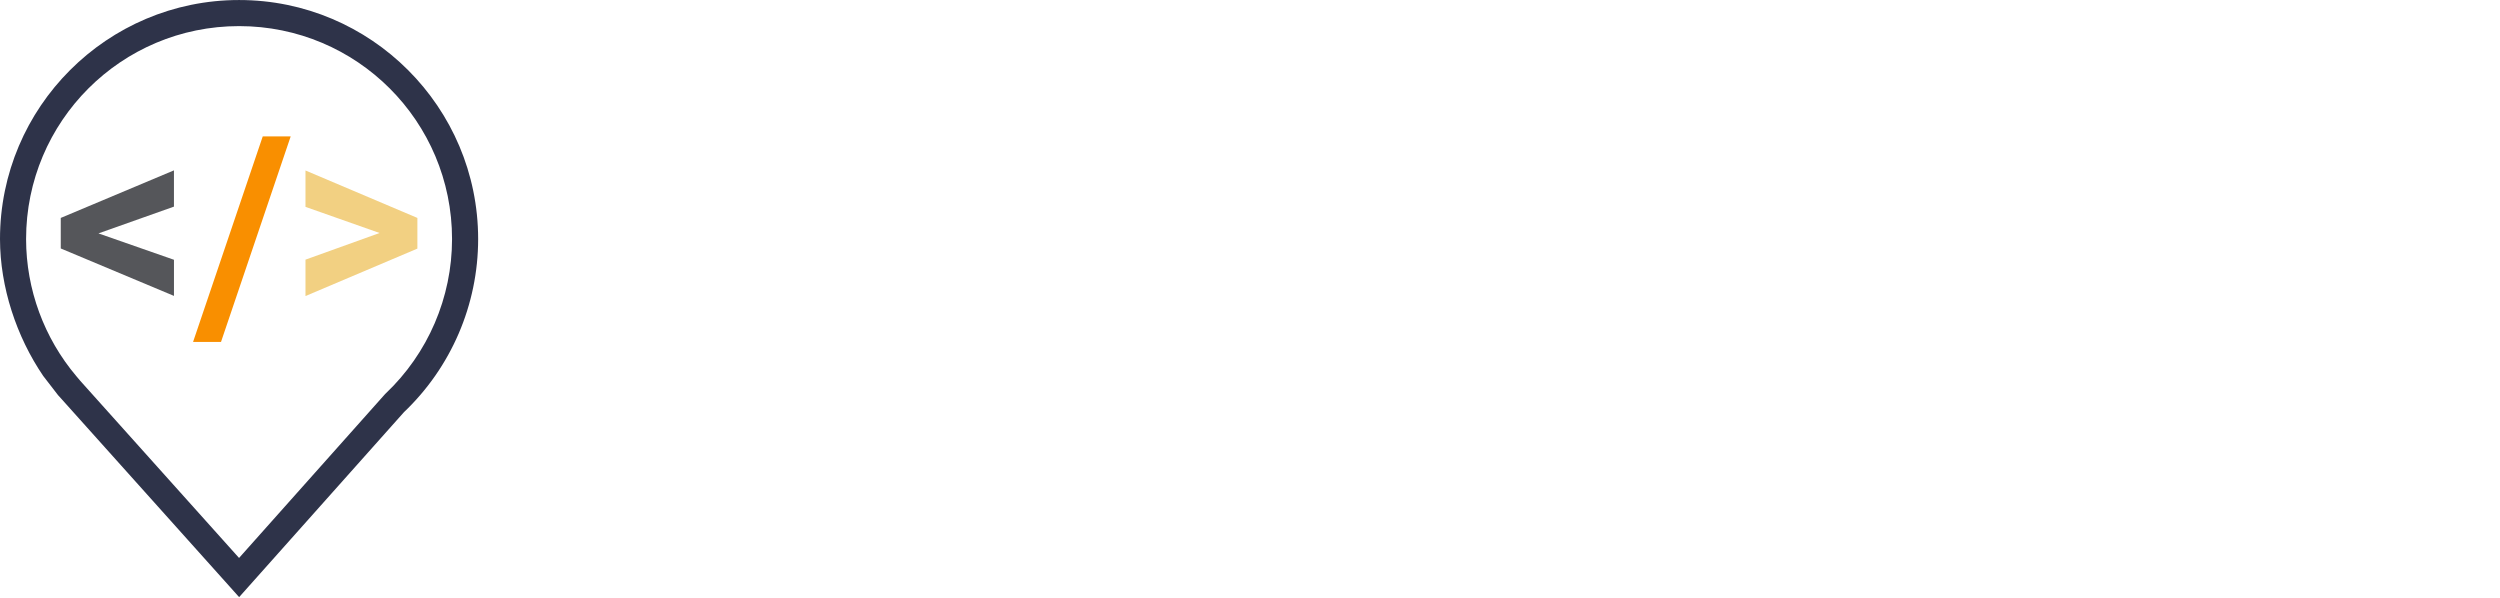
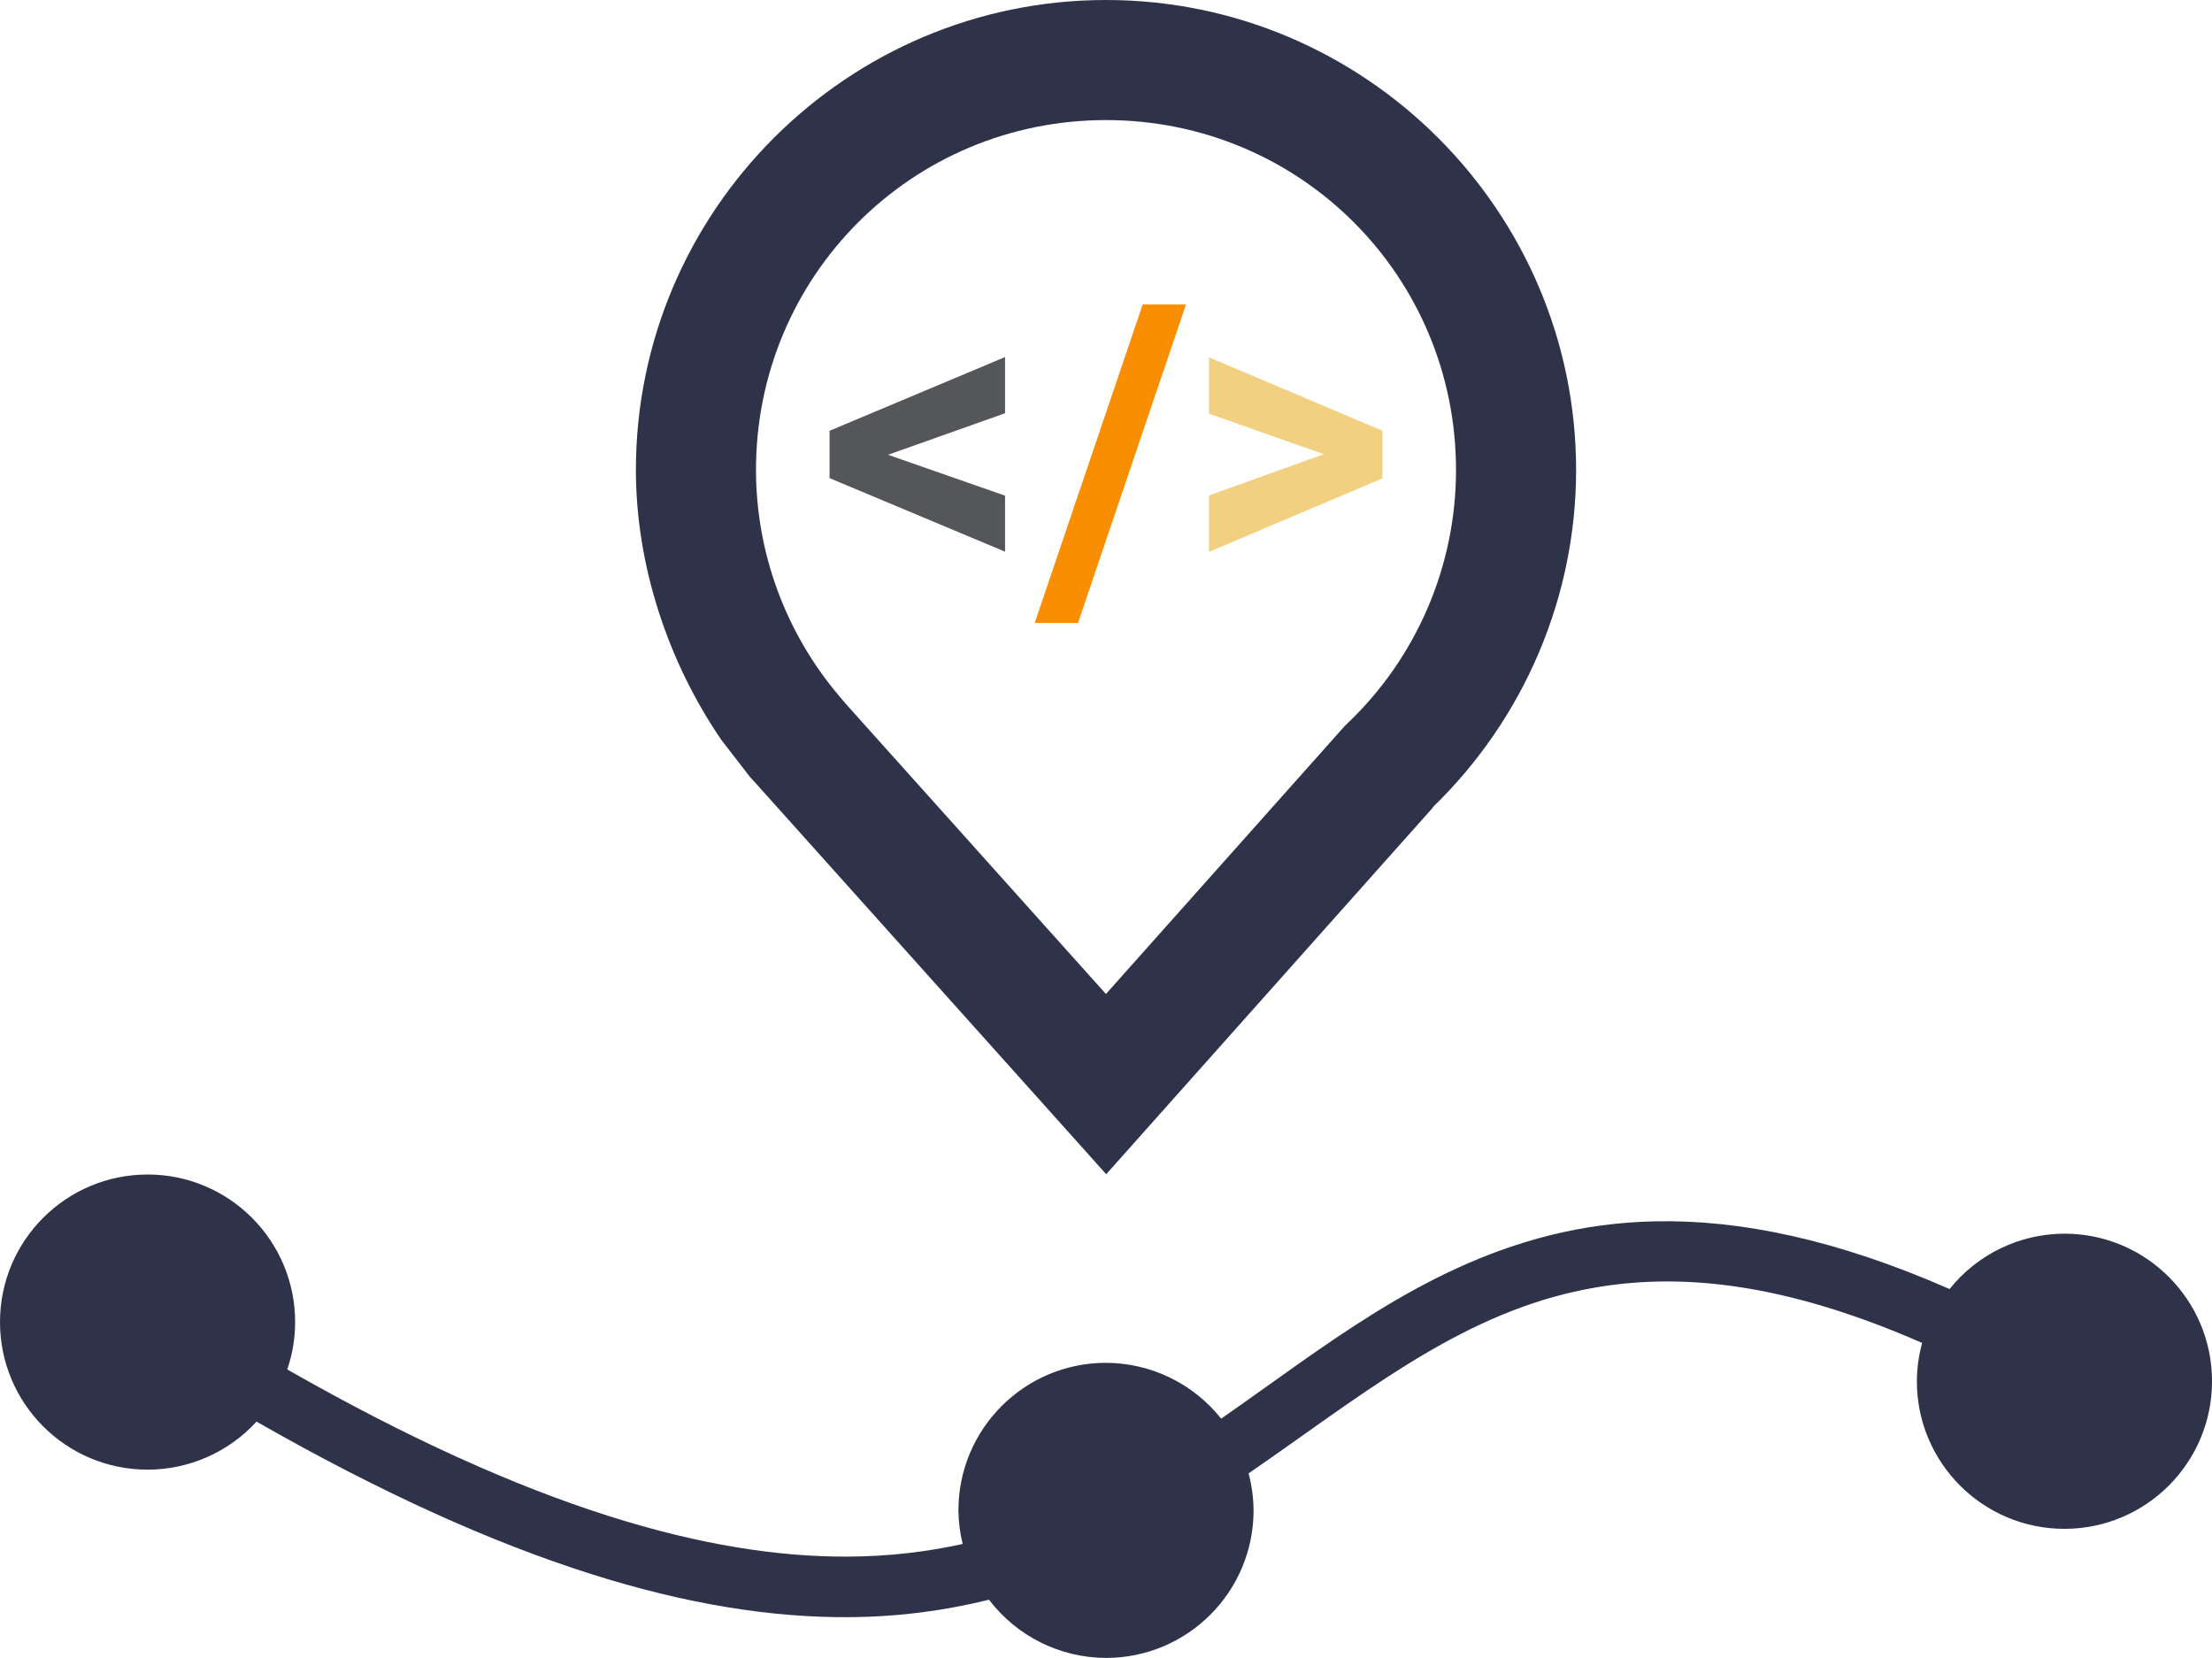
- <svg xmlns="http://www.w3.org/2000/svg" width="37.251mm" height="8.898mm" viewBox="0 0 140.793 33.628" preserveAspectRatio="xMidYMid" id="svg18" version="1.1">
+ <svg xmlns="http://www.w3.org/2000/svg" width="26.635mm" height="19.965mm" viewBox="0 0 100.666 75.457" preserveAspectRatio="xMidYMid" id="svg18" version="1.1">
  <defs id="defs22" />
-   <path style="color:#000000;fill:#2e3349;stroke-width:0.937;stroke-linecap:round;-inkscape-stroke:none" d="M 13.467,33.628 12.919,33.015 3.345,22.335 c -0.023,-0.025 -0.047,-0.049 -0.07,-0.075 l -0.002,-0.002 -0.84,-1.088 C 0.925,18.952 0.004,16.169 3.8588624e-8,13.466 v -0.002 C -5.5736141e-4,6.036 6.038,-5.5785164e-4 13.466,1.4836328e-7 20.893,5.1014836e-4 26.928,6.036 26.928,13.464 c -0.001,3.694 -1.52,7.228 -4.201,9.769 l 0.044,-0.046 z m -0.004,-2.207 8.229,-9.235 0.022,-0.02 C 24.104,19.902 25.457,16.755 25.458,13.464 25.459,6.831 20.099,1.47 13.466,1.469 6.832,1.469 1.469,6.83 1.469,13.464 c 0.004,2.831 1.01,5.568 2.838,7.729 l 0.22,0.26 z" id="path304" />
-   <g id="g312" transform="scale(0.8599556)">
-     <path d="m 24.857,15.257 -4.851,-1.711 v -2.383 l 7.328,3.107 v 2.009 l -7.328,3.107 V 17.002 Z" style="font-weight:bold;font-size:16px;font-family:Roboto;-inkscape-font-specification:'Roboto Bold';text-align:center;text-anchor:middle;fill:#f2d082;fill-opacity:1;stroke-width:0.947;stroke-linecap:round" id="path306" />
-     <path d="m 17.206,8.933 h 1.83 L 14.474,22.39 h -1.83 z" style="font-weight:bold;font-size:16px;font-family:Roboto;-inkscape-font-specification:'Roboto Bold';text-align:center;text-anchor:middle;fill:#f98f00;fill-opacity:1;stroke-width:0.947;stroke-linecap:round" id="path308" />
-     <path d="m 6.448,15.283 4.945,1.728 v 2.366 L 3.979,16.27 v -2 l 7.413,-3.115 v 2.375 z" style="font-weight:bold;font-size:16px;font-family:Roboto;-inkscape-font-specification:'Roboto Bold';text-align:center;text-anchor:middle;fill:#55565a;fill-opacity:1;stroke-width:0.947;stroke-linecap:round" id="path310" />
+   <g id="g2742" transform="translate(0.3789063)">
+     <g id="g2719" transform="translate(1.455078)">
+       <path style="color:#000000;fill:#2e3349;stroke-linecap:round;-inkscape-stroke:none" d="M 48.502,0 C 36.715,-8.8753514e-4 27.105,9.607 27.105,21.395 v 0.004 0.002 c 0.006,4.338 1.457,8.698 3.854,12.223 l 0.027,0.041 1.311,1.695 0.035,0.039 c 0.002,0.002 0.002,0.002 0.004,0.004 l 0.016,0.018 c 0.043,0.047 0.081,0.086 0.09,0.096 l 14.025,15.646 2.041,2.279 1.232,-1.383 13.588,-15.252 0.01,-0.01 0.041,-0.047 -0.01,-0.01 C 67.523,32.715 69.891,27.185 69.893,21.395 69.893,9.609 60.288,8.1177027e-4 48.502,0 Z m 0,5.465 c 8.832,6.086e-4 15.926,7.097 15.926,15.93 -0.001,4.369 -1.795,8.543 -4.965,11.551 -0.002,0.002 -0.004,0.004 -0.006,0.006 l -0.074,0.068 -10.887,12.219 -11.85,-13.219 -0.307,-0.363 c -2.428,-2.87 -3.763,-6.503 -3.769,-10.262 v -0.002 c 4.05e-4,-8.832 7.099,-15.928 15.932,-15.928 z" id="location" />
+       <g id="g2698">
+         <g id="g2679">
+           <g id="code" transform="translate(18.73131,-151.8811)">
+             <path d="m 39.681,172.552 -5.227,-1.843 v -2.568 l 7.895,3.347 v 2.164 l -7.895,3.347 v -2.568 z" style="font-weight:bold;font-size:16px;font-family:Roboto;-inkscape-font-specification:'Roboto Bold';text-align:center;text-anchor:middle;fill:#f2d082;fill-opacity:1;stroke-width:1.02;stroke-linecap:round" id="path306" />
+             <path d="m 31.437,165.738 h 1.971 l -4.915,14.497 h -1.971 z" style="font-weight:bold;font-size:16px;font-family:Roboto;-inkscape-font-specification:'Roboto Bold';text-align:center;text-anchor:middle;fill:#f98f00;fill-opacity:1;stroke-width:1.02;stroke-linecap:round" id="path308" />
+             <path d="m 19.846,172.579 5.328,1.861 v 2.549 l -7.987,-3.347 v -2.155 l 7.987,-3.356 v 2.558 z" style="font-weight:bold;font-size:16px;font-family:Roboto;-inkscape-font-specification:'Roboto Bold';text-align:center;text-anchor:middle;fill:#55565a;fill-opacity:1;stroke-width:1.02;stroke-linecap:round" id="path310" />
+           </g>
+         </g>
+       </g>
+     </g>
+     <path id="path354" style="color:#000000;fill:#2e3349;stroke-linecap:round;-inkscape-stroke:none" d="m 6.336,53.455 a 6.716,6.716 0 0 0 -6.715,6.715 6.716,6.716 0 0 0 6.715,6.717 6.716,6.716 0 0 0 4.959,-2.186 c 11.431,6.532 20.006,8.939 26.941,8.9 2.313,-0.013 4.428,-0.307 6.393,-0.795 a 6.716,6.716 0 0 0 5.324,2.65 6.716,6.716 0 0 0 6.717,-6.717 6.716,6.716 0 0 0 -0.227,-1.682 c 0.002,-0.001 0.004,-0.003 0.006,-0.004 4.87,-3.35 9.1,-6.842 14.379,-8.16 4.262,-1.065 9.327,-0.813 16.268,2.227 a 6.716,6.716 0 0 0 -0.24,1.744 6.716,6.716 0 0 0 6.715,6.717 6.716,6.716 0 0 0 6.717,-6.717 6.716,6.716 0 0 0 -6.717,-6.717 6.716,6.716 0 0 0 -5.227,2.52 c -5.17,-2.27 -9.546,-3.158 -13.379,-3.082 -1.701,0.034 -3.295,0.258 -4.805,0.635 -5.905,1.475 -10.344,5.139 -14.965,8.346 a 6.716,6.716 0 0 0 -5.242,-2.541 6.716,6.716 0 0 0 -6.715,6.715 6.716,6.716 0 0 0 0.193,1.529 c -1.611,0.356 -3.333,0.566 -5.211,0.576 -6.279,0.035 -14.386,-2.159 -25.525,-8.518 a 6.716,6.716 0 0 0 0.357,-2.158 6.716,6.716 0 0 0 -6.717,-6.715 z" />
  </g>
</svg>
